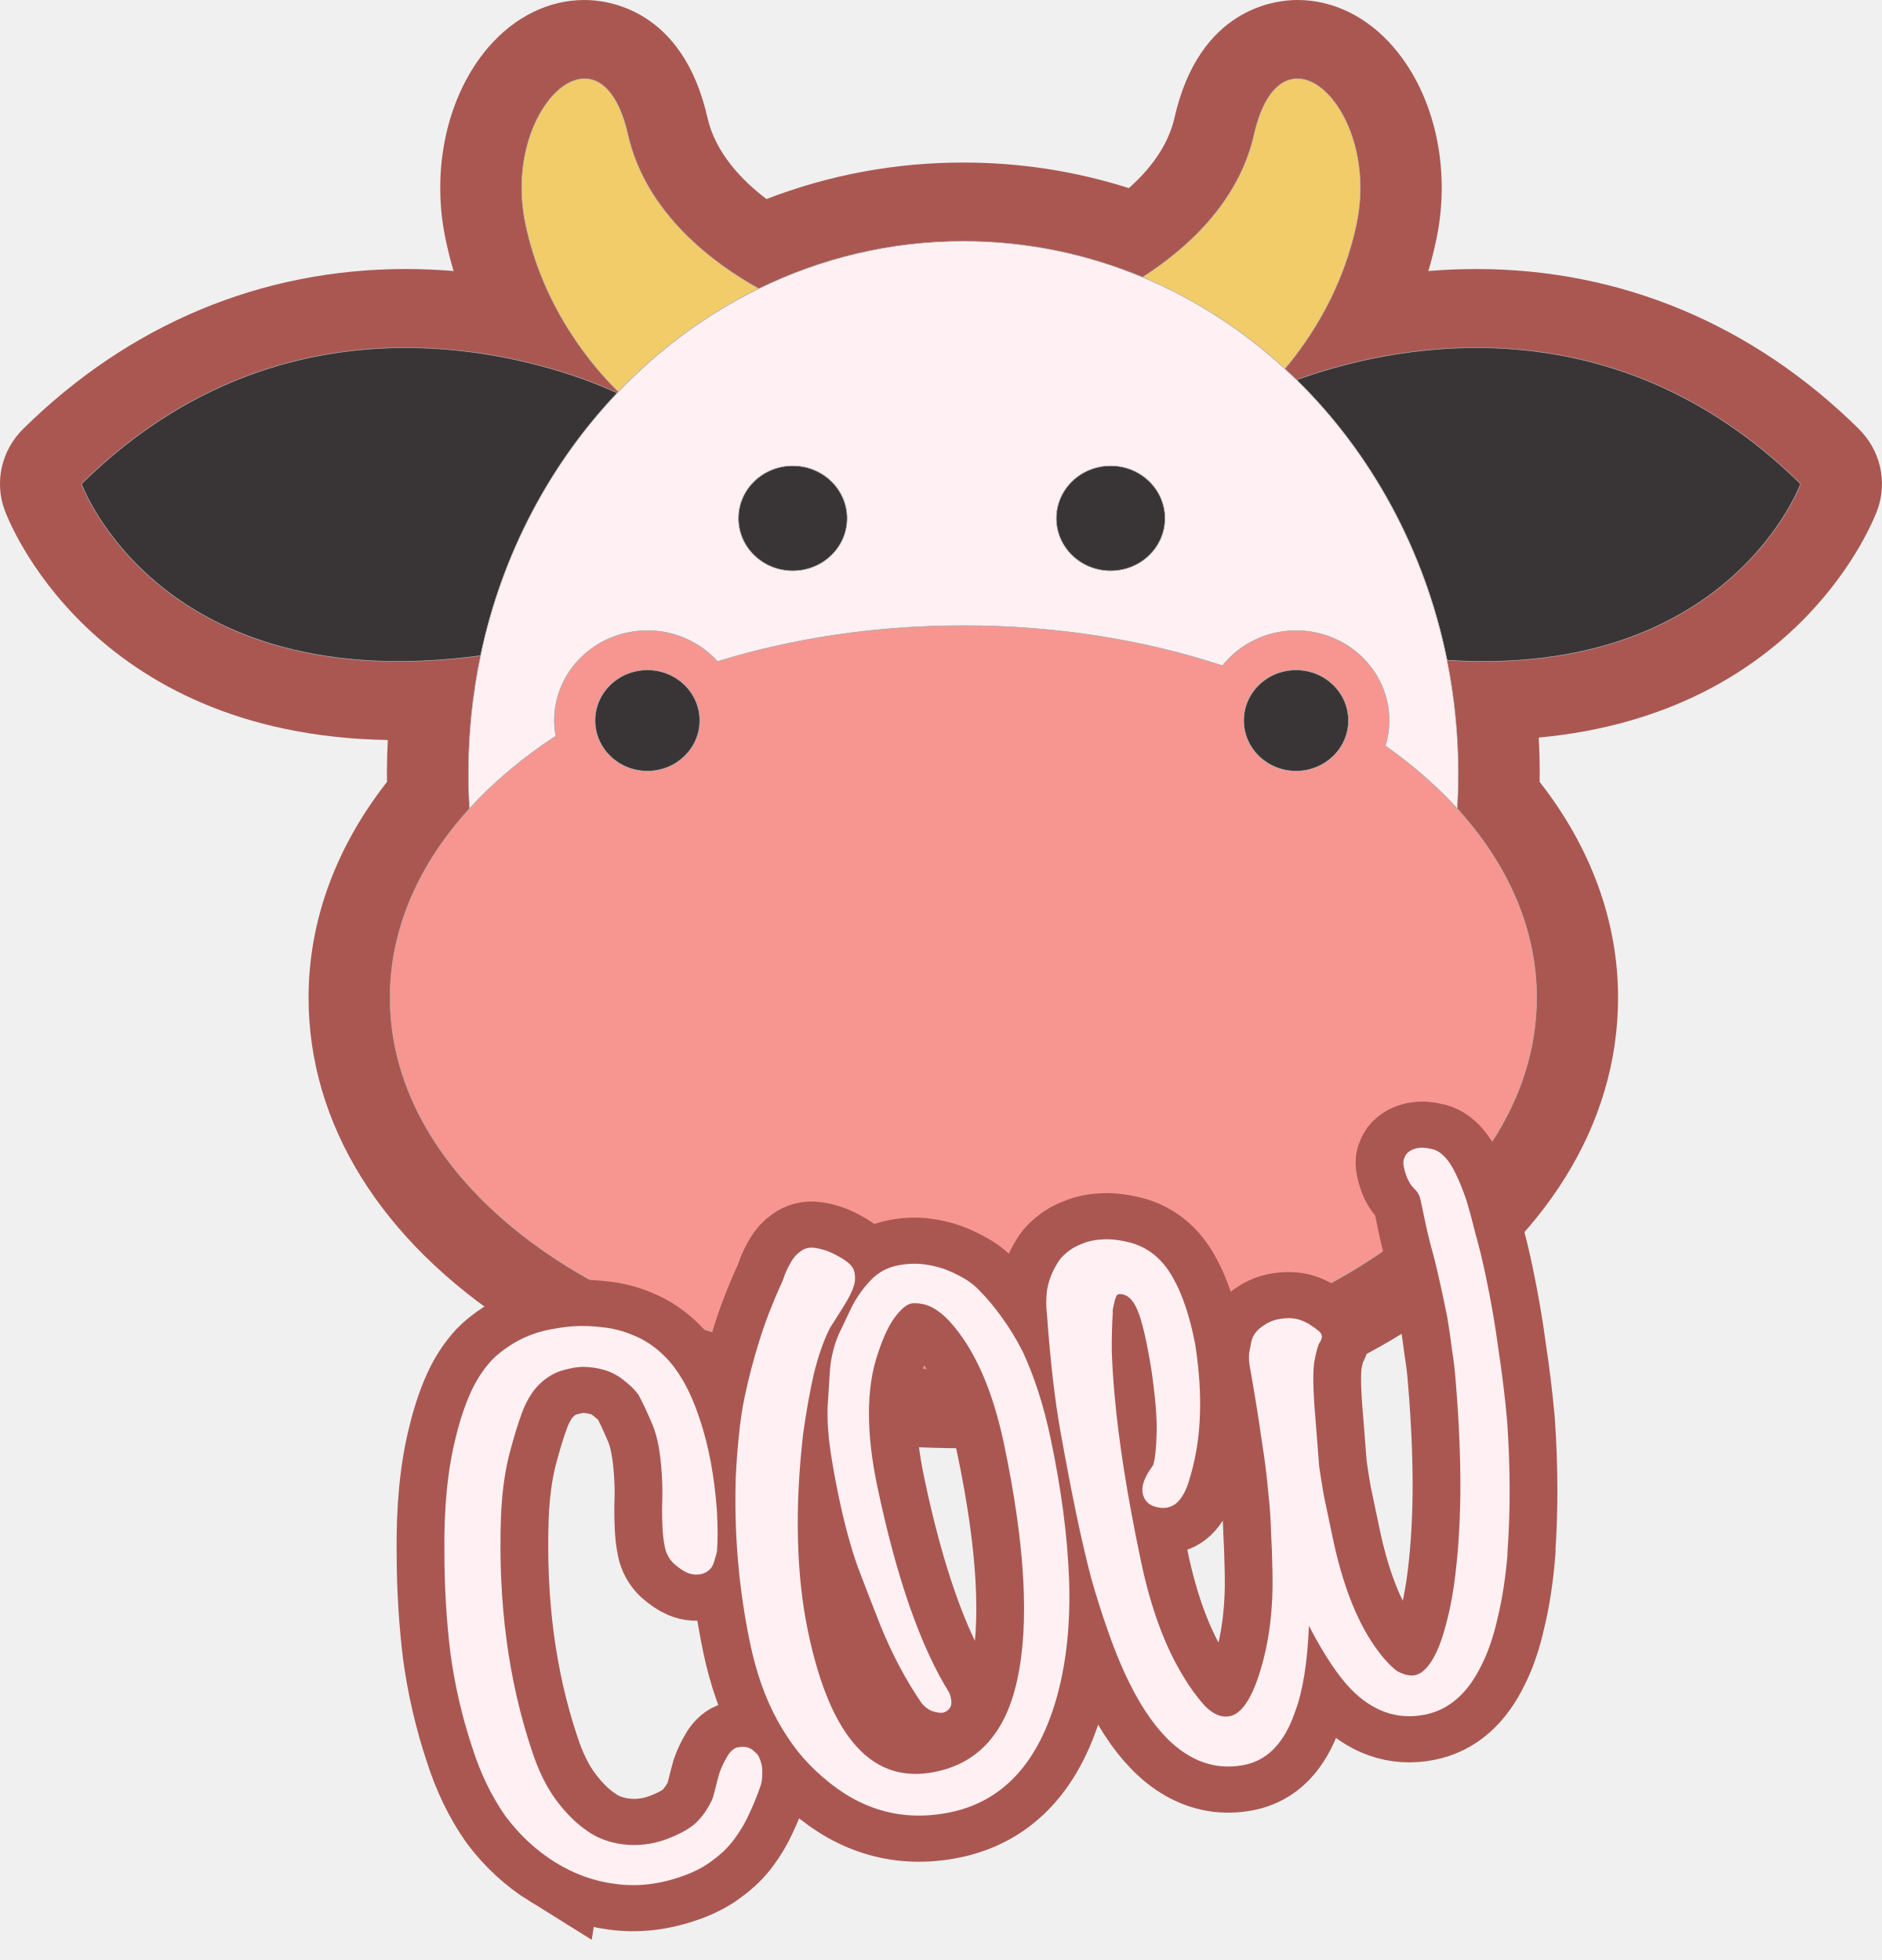
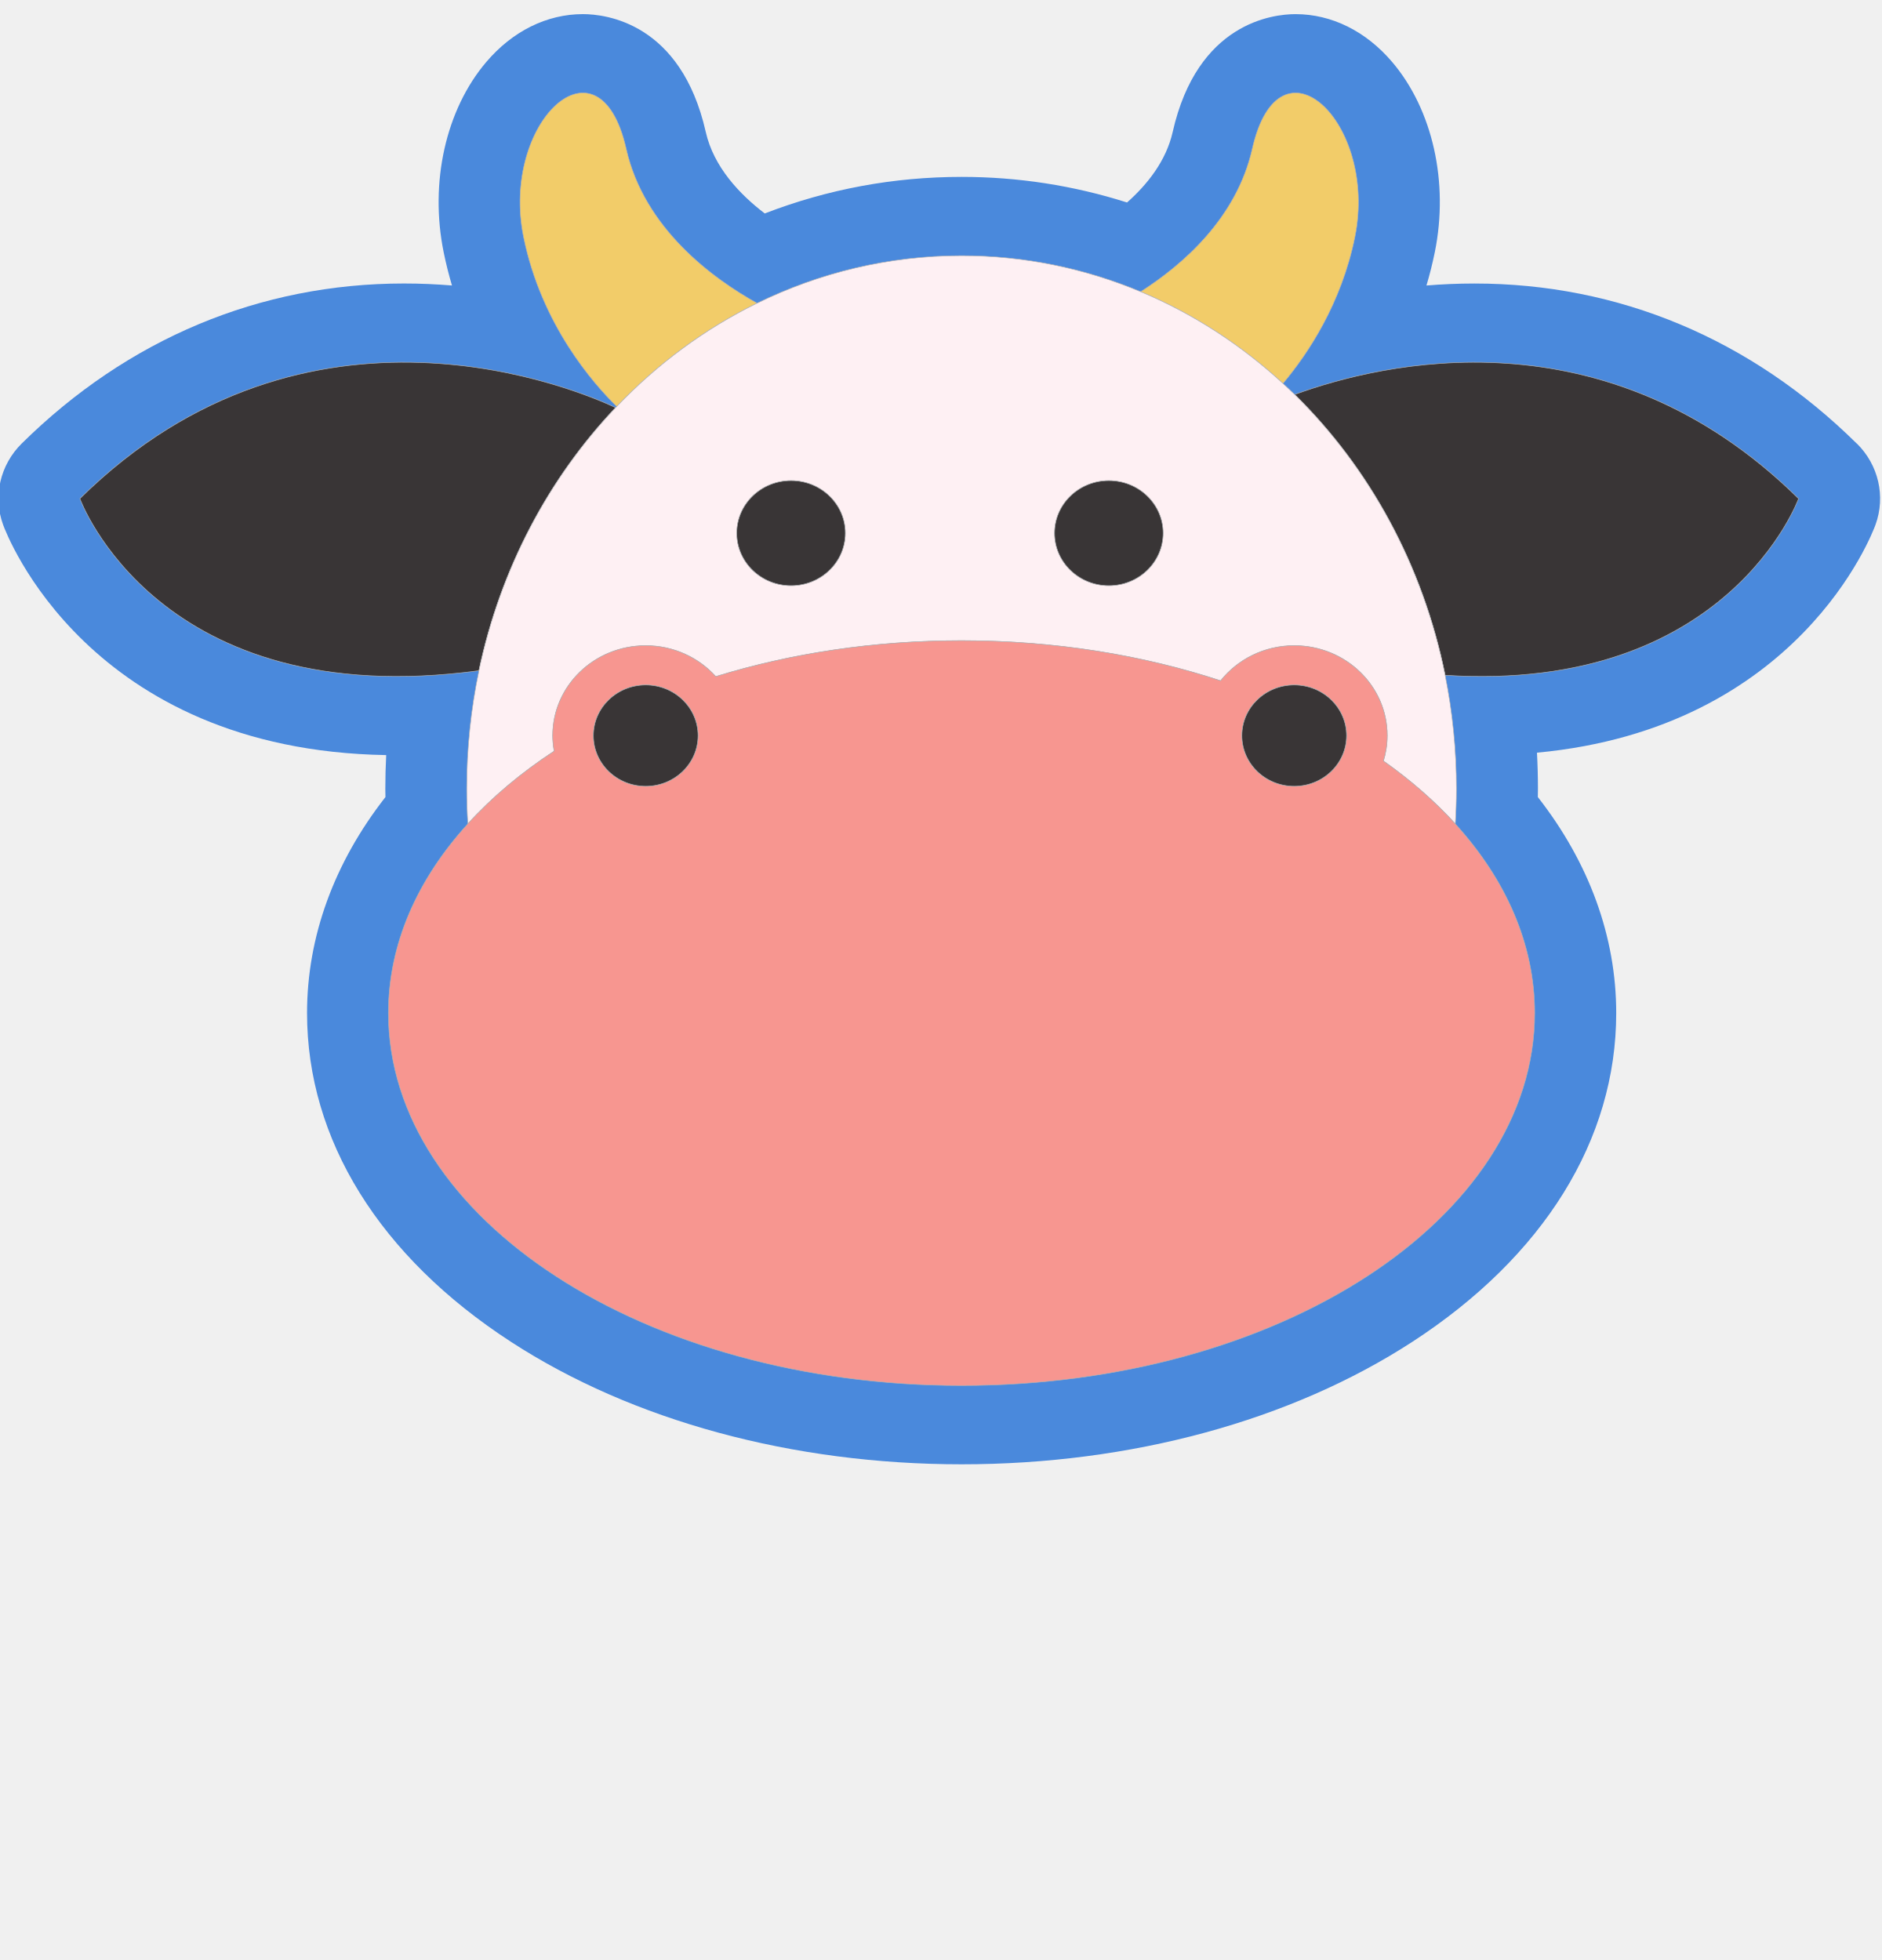
<svg xmlns="http://www.w3.org/2000/svg" width="144" height="150" viewBox="0 0 144 150" id="svg7445" version="1.1">
  <defs id="defs7447" />
  <g id="layer1" transform="translate(0,-902.3622)">
-     <g id="g3474">
-       <path d="m 142.218,935.179 c -8.113,-8 -18.228,-12.228 -29.255,-12.228 -1.265,0 -2.492,0.055 -3.674,0.152 0.245,-0.819 0.461,-1.67 0.64,-2.551 1.085,-5.325 -0.165,-10.891 -3.259,-14.526 -2.011,-2.363 -4.64,-3.664 -7.402,-3.664 -1.727,0 -7.509,0.649 -9.401,9.006 -0.497,2.195 -1.925,4 -3.494,5.39 -4.093,-1.3 -8.337,-1.957 -12.665,-1.957 -5.201,0 -10.252,0.939 -15.062,2.795 -1.919,-1.459 -3.91,-3.554 -4.516,-6.228 -1.892,-8.357 -7.674,-9.006 -9.401,-9.006 -2.762,0 -5.39,1.301 -7.401,3.664 -3.094,3.635 -4.343,9.201 -3.259,14.526 0.18,0.882 0.394,1.733 0.638,2.551 -1.181,-0.097 -2.406,-0.153 -3.671,-0.153 -11.027,0 -21.143,4.229 -29.256,12.229 -1.66,1.636 -2.215,4.041 -1.431,6.203 0.258,0.711 6.507,17.226 29.322,17.613 -0.044,0.856 -0.066,1.713 -0.066,2.571 0,0.21 0,0.422 0.005,0.636 -3.934,5.024 -6,10.686 -6,16.509 0,9.673 5.542,18.596 15.605,25.127 9.301,6.036 21.552,9.36 34.493,9.36 12.941,0 25.191,-3.324 34.493,-9.36 10.063,-6.531 15.604,-15.454 15.604,-25.127 0,-5.823 -2.065,-11.485 -5.999,-16.509 0.004,-0.214 0.004,-0.426 0.004,-0.636 0,-0.919 -0.025,-1.838 -0.075,-2.756 20.039,-1.868 25.668,-16.755 25.913,-17.429 0.781,-2.162 0.229,-4.565 -1.433,-6.201" style="fill:#aa5752;fill-opacity:1;fill-rule:nonzero;stroke:none;stroke-width:0.106;stroke-opacity:1" id="path4164-6" />
-       <path d="m 103.815,919.39 c 1.78,-8.74 -5.784,-15.905 -7.86,-6.734 -1.194,5.275 -5.281,8.84 -8.54,10.919 4.007,1.674 7.682,4.06 10.894,7.015 1.943,-2.311 4.474,-6.126 5.507,-11.2" style="fill:#f2cc69;fill-opacity:1;fill-rule:nonzero;stroke:#b3b3b3;stroke-width:0.041" id="path4180-6" />
-       <path d="m 137.769,939.393 c -14.772,-14.565 -32.002,-10.356 -38.566,-7.957 5.708,5.593 9.818,13.039 11.515,21.454 21.659,1.383 27.051,-13.497 27.051,-13.497" style="fill:#393536;fill-opacity:1;fill-rule:nonzero;stroke:#b3b3b3;stroke-width:0.041" id="path4182-3" />
-       <path d="m 58.059,924.454 c -3.362,-1.868 -8.631,-5.686 -10.015,-11.799 -2.076,-9.17 -9.64,-2.006 -7.86,6.734 1.367,6.713 5.355,11.226 7.134,12.959 3.111,-3.254 6.739,-5.938 10.741,-7.894" style="fill:#f2cc69;fill-opacity:1;fill-rule:nonzero;stroke:#b3b3b3;stroke-width:0.041" id="path4184-5" />
-       <path d="m 6.231,939.393 c 0,0 5.961,16.459 30.541,13.148 1.635,-7.781 5.341,-14.716 10.461,-20.103 -2.685,-1.263 -23.558,-10.245 -41.002,6.955" style="fill:#393536;fill-opacity:1;fill-rule:nonzero;stroke:#b3b3b3;stroke-width:0.041" id="path4186-2" />
-       <path d="m 84.981,946.041 c -2.293,0 -4.152,-1.796 -4.152,-4.012 0,-2.216 1.859,-4.012 4.152,-4.012 2.293,0 4.152,1.796 4.152,4.012 0,2.216 -1.859,4.012 -4.152,4.012 z m -24.322,0 c -2.293,0 -4.152,-1.796 -4.152,-4.012 0,-2.216 1.859,-4.012 4.152,-4.012 2.294,0 4.153,1.796 4.153,4.012 0,2.216 -1.859,4.012 -4.153,4.012 z m 37.65,-15.452 c -3.212,-2.954 -6.887,-5.341 -10.894,-7.015 -4.25,-1.776 -8.872,-2.752 -13.705,-2.752 -5.581,0 -10.88,1.3 -15.651,3.632 -4.002,1.956 -7.629,4.641 -10.741,7.894 l -0.085,0.089 c -5.12,5.387 -8.826,12.322 -10.461,20.103 -0.61,2.903 -0.934,5.923 -0.934,9.025 0,0.901 0.03,1.796 0.084,2.682 1.847,-2.028 4.07,-3.895 6.609,-5.559 -0.069,-0.385 -0.113,-0.78 -0.113,-1.184 0,-3.798 3.187,-6.878 7.118,-6.878 2.141,0 4.056,0.918 5.361,2.363 5.701,-1.759 12.079,-2.745 18.812,-2.745 7.134,0 13.87,1.106 19.825,3.067 1.302,-1.63 3.338,-2.685 5.634,-2.685 3.931,0 7.118,3.079 7.118,6.878 0,0.673 -0.105,1.322 -0.291,1.937 2.082,1.468 3.928,3.079 5.502,4.806 0.054,-0.887 0.084,-1.781 0.084,-2.682 0,-2.978 -0.3,-5.88 -0.864,-8.676 -1.697,-8.414 -5.807,-15.86 -11.515,-21.454 -0.294,-0.288 -0.593,-0.569 -0.894,-0.847" style="fill:#fef0f3;fill-opacity:1;fill-rule:nonzero;stroke:#b3b3b3;stroke-width:0.041" id="path4220-3" />
-       <path d="m 49.536,953.635 c 2.212,0 4.004,1.732 4.004,3.869 0,2.137 -1.792,3.869 -4.004,3.869 -2.211,0 -4.004,-1.732 -4.004,-3.869 0,-2.136 1.793,-3.869 4.004,-3.869 z m 49.633,0 c 2.211,0 4.004,1.732 4.004,3.869 0,2.137 -1.793,3.869 -4.004,3.869 -2.212,0 -4.005,-1.732 -4.005,-3.869 0,-2.136 1.793,-3.869 4.005,-3.869 z m 6.827,5.806 c 0.187,-0.615 0.291,-1.264 0.291,-1.937 0,-3.798 -3.187,-6.878 -7.118,-6.878 -2.296,0 -4.332,1.055 -5.634,2.685 -5.954,-1.961 -12.69,-3.067 -19.825,-3.067 -6.733,0 -13.111,0.986 -18.812,2.745 -1.305,-1.445 -3.22,-2.363 -5.361,-2.363 -3.931,0 -7.118,3.079 -7.118,6.878 0,0.405 0.044,0.799 0.113,1.184 -2.539,1.664 -4.761,3.531 -6.609,5.559 -3.861,4.239 -6.079,9.182 -6.079,14.463 0,15.722 19.64,28.467 43.867,28.467 24.227,0 43.866,-12.745 43.866,-28.467 0,-5.281 -2.218,-10.224 -6.078,-14.463 -1.574,-1.727 -3.42,-3.338 -5.502,-4.806" style="fill:#f79690;fill-opacity:1;fill-rule:nonzero;stroke:#b3b3b3;stroke-width:0.041" id="path4222-7" />
-       <path d="m 60.659,938.017 c -2.293,0 -4.152,1.796 -4.152,4.012 0,2.216 1.859,4.012 4.152,4.012 2.294,0 4.153,-1.796 4.153,-4.012 0,-2.216 -1.859,-4.012 -4.153,-4.012" style="fill:#393536;fill-opacity:1;fill-rule:nonzero;stroke:#b3b3b3;stroke-width:0.041" id="path4224-2" />
-       <path d="m 89.133,942.029 c 0,-2.216 -1.859,-4.012 -4.152,-4.012 -2.293,0 -4.152,1.796 -4.152,4.012 0,2.216 1.859,4.012 4.152,4.012 2.293,0 4.152,-1.796 4.152,-4.012" style="fill:#393536;fill-opacity:1;fill-rule:nonzero;stroke:#b3b3b3;stroke-width:0.041" id="path4226-6" />
-       <path d="m 49.536,961.373 c 2.212,0 4.004,-1.732 4.004,-3.869 0,-2.136 -1.792,-3.869 -4.004,-3.869 -2.211,0 -4.004,1.732 -4.004,3.869 0,2.137 1.793,3.869 4.004,3.869" style="fill:#393536;fill-opacity:1;fill-rule:nonzero;stroke:#b3b3b3;stroke-width:0.041" id="path4262-5" />
-       <path d="m 95.164,957.504 c 0,2.137 1.793,3.869 4.005,3.869 2.211,0 4.004,-1.732 4.004,-3.869 0,-2.136 -1.793,-3.869 -4.004,-3.869 -2.212,0 -4.005,1.732 -4.005,3.869" style="fill:#393536;fill-opacity:1;fill-rule:nonzero;stroke:#b3b3b3;stroke-width:0.041" id="path4264-6" />
-       <g id="text5215-3-8" style="font-style:normal;font-variant:normal;font-weight:normal;font-stretch:normal;font-size:51.778px;line-height:125%;font-family:Ubuntu;-inkscape-font-specification:Ubuntu;letter-spacing:0px;word-spacing:0px;fill:#ffffff;fill-opacity:1;stroke:#aa5752;stroke-width:7.183;stroke-linecap:butt;stroke-linejoin:miter;stroke-miterlimit:4;stroke-dasharray:none;stroke-opacity:1" transform="matrix(0.9970954,-0.1951734,0.2020056,0.9633721,0,0)">
-         <path id="path3384" style="font-style:normal;font-variant:normal;font-weight:normal;font-stretch:normal;font-family:'Variane Script';-inkscape-font-specification:'Variane Script';fill:#ffffff;stroke:#aa5752;stroke-width:7.183;stroke-miterlimit:4;stroke-dasharray:none;stroke-opacity:1" d="m -170.137,1050.154 q -1.812,-1.76 -2.951,-4.246 -1.087,-2.589 -1.398,-5.747 -0.414,-3.728 -0.155,-7.508 0.311,-3.78 1.087,-7.663 0.984,-5.23 2.641,-8.751 0.828,-1.812 1.76,-3.159 0.932,-1.346 2.123,-2.227 0.57,-0.414 1.553,-0.828 0.984,-0.414 2.175,-0.57 1.036,-0.103 2.278,0 1.243,0.104 2.485,0.518 1.243,0.362 2.33,1.139 1.139,0.777 1.968,2.071 0.57,0.88 0.984,2.175 0.414,1.294 0.621,3.159 0.362,3.262 -0.155,7.197 -0.155,1.036 -0.311,1.812 -0.155,0.725 -0.311,1.294 -0.104,0.259 -0.414,0.828 -0.311,0.57 -0.984,0.673 -0.621,0.052 -1.139,-0.311 -0.362,-0.259 -0.828,-0.88 -0.414,-0.621 -0.414,-1.398 0,-0.777 0.155,-1.709 0.155,-0.984 0.414,-2.071 0.259,-1.139 0.414,-2.485 0.259,-2.175 -0.052,-3.521 -0.259,-1.346 -0.518,-2.227 -0.259,-0.621 -0.828,-1.294 -0.518,-0.673 -1.243,-1.087 -0.777,-0.414 -1.502,-0.57 -0.673,-0.155 -1.709,-0.052 -0.932,0.103 -1.812,0.673 -0.88,0.57 -1.657,1.76 -0.828,1.346 -1.76,3.314 -0.88,1.916 -1.502,4.453 -2.33,9.734 -1.346,18.381 0.259,2.433 1.036,4.142 0.777,1.709 1.812,2.796 0.932,1.036 2.434,1.553 1.553,0.518 3.21,0.259 1.502,-0.259 2.33,-0.725 0.88,-0.518 1.657,-1.553 0.155,-0.207 0.414,-0.777 0.259,-0.57 0.57,-1.191 0.362,-0.621 0.777,-1.087 0.414,-0.518 0.88,-0.621 l 0.052,0 q 0.621,0 0.932,0.259 0.155,0.103 0.311,0.362 0.207,0.207 0.259,0.621 0.104,0.57 -0.052,1.139 -0.104,0.57 -0.362,0.984 -0.57,0.984 -1.243,1.916 -0.621,0.88 -1.45,1.657 -0.828,0.777 -1.916,1.294 -1.087,0.57 -2.537,0.777 -2.692,0.414 -5.022,-0.414 -2.278,-0.777 -4.09,-2.537 z" />
-         <path id="path3386" style="font-style:normal;font-variant:normal;font-weight:normal;font-stretch:normal;font-family:'Variane Script';-inkscape-font-specification:'Variane Script';fill:#ffffff;stroke:#aa5752;stroke-width:7.183;stroke-miterlimit:4;stroke-dasharray:none;stroke-opacity:1" d="m -127.801,1018.104 q 0.725,3.21 0.725,7.094 0,3.107 -0.207,5.851 -0.207,2.744 -0.621,5.23 -0.828,4.867 -2.589,8.492 -3.624,7.456 -9.89,7.456 -5.333,0 -8.699,-4.556 -0.828,-1.087 -1.45,-2.33 -0.621,-1.294 -1.036,-2.692 -0.414,-1.398 -0.621,-2.951 -0.207,-1.605 -0.207,-3.314 0,-6.472 1.502,-12.893 0.414,-1.657 0.88,-3.158 0.466,-1.553 1.036,-2.9 0.88,-2.071 1.968,-4.09 1.087,-2.019 2.485,-3.987 0.155,-0.207 0.414,-0.673 0.311,-0.466 0.673,-0.88 0.362,-0.414 0.828,-0.621 0.518,-0.259 1.087,-0.052 0.88,0.311 1.657,1.036 0.777,0.673 0.88,1.191 0.052,0.414 -0.052,0.777 -0.052,0.311 -0.362,0.777 -0.259,0.414 -0.777,0.984 -0.466,0.518 -1.243,1.346 -0.207,0.207 -0.311,0.362 -0.932,1.243 -1.812,3.159 -0.828,1.864 -1.709,4.401 -1.346,4.194 -2.019,8.026 -0.673,3.78 -0.673,7.145 0,6.472 1.864,9.579 1.76,3.003 5.281,3.003 5.022,0 7.508,-5.747 2.692,-6.162 2.692,-18.226 0,-6.524 -2.123,-10.2 -0.414,-0.725 -0.984,-1.243 -0.57,-0.518 -1.398,-0.673 -0.57,-0.103 -1.502,0.725 -0.88,0.777 -1.864,2.537 -2.123,3.676 -2.123,10.2 0,10.873 2.123,16.828 0.104,0.777 -0.155,1.087 -0.259,0.311 -0.673,0.311 -0.362,-0.052 -0.777,-0.311 -0.414,-0.311 -0.621,-0.777 -1.191,-2.951 -1.812,-6.472 -0.414,-2.485 -0.777,-4.867 -0.311,-2.434 -0.311,-5.54 0,-2.019 0.104,-3.78 0.104,-1.76 0.466,-3.314 0.414,-1.553 0.777,-2.9 0.414,-1.346 1.139,-2.433 0.725,-0.984 1.398,-1.916 0.725,-0.932 1.605,-1.605 1.036,-0.828 2.226,-0.88 1.243,-0.052 2.33,0.362 1.139,0.414 2.071,1.191 0.932,0.725 1.398,1.502 0.725,1.139 1.294,2.485 0.57,1.294 0.984,2.848 z" />
-         <path id="path3388" style="font-style:normal;font-variant:normal;font-weight:normal;font-stretch:normal;font-family:'Variane Script';-inkscape-font-specification:'Variane Script';fill:#ffffff;stroke:#aa5752;stroke-width:7.183;stroke-miterlimit:4;stroke-dasharray:none;stroke-opacity:1" d="m -92.749,1013.185 q 0.104,1.191 0.155,2.744 0.104,1.502 0.104,3.417 0,3.003 -0.207,5.851 -0.155,2.848 -0.466,5.54 -0.725,5.385 -2.019,10.045 l 0,0.052 q -0.777,2.692 -1.709,4.712 -0.88,2.019 -1.916,3.366 -2.175,2.951 -4.971,2.951 -3.158,0 -5.074,-3.107 -1.087,-1.812 -2.019,-5.178 0,-0.104 -0.052,-0.155 0,-0.052 0,-0.104 -1.036,4.246 -2.382,6.42 -1.864,3.262 -4.556,3.262 -2.226,0 -3.883,-1.502 -1.553,-1.398 -2.589,-4.142 -1.036,-2.796 -1.502,-6.679 -0.259,-1.968 -0.414,-4.246 -0.104,-2.278 -0.104,-4.919 0,-2.744 0.104,-6.576 0.104,-3.832 0.828,-9.32 0.052,-0.777 0.362,-1.76 0.362,-0.984 1.087,-1.812 0.362,-0.466 0.932,-0.777 0.621,-0.362 1.346,-0.466 0.725,-0.155 1.657,0 0.932,0.155 2.019,0.725 1.76,0.984 2.434,3.21 0.673,2.123 0.621,5.437 -0.155,3.055 -0.777,5.592 -0.621,2.589 -1.864,4.867 -0.518,0.932 -1.139,1.346 -0.777,0.466 -1.657,0 -0.621,-0.311 -0.725,-0.984 -0.155,-0.984 1.191,-2.227 0.362,-0.673 0.725,-2.278 0.414,-1.657 0.621,-5.022 0.155,-3.417 -0.104,-4.764 -0.259,-1.398 -1.139,-1.502 -0.155,0 -0.259,0.207 -0.104,0.155 -0.207,0.414 -0.104,0.207 -0.207,0.466 -0.052,0.207 -0.052,0.259 -0.362,1.346 -0.673,2.951 -0.259,1.553 -0.466,3.366 -0.621,5.385 -0.621,12.996 0,5.747 1.398,9.631 0.414,1.243 1.087,2.434 0.725,1.139 1.657,1.139 1.346,0 2.9,-2.9 1.709,-3.159 2.485,-7.456 0.311,-1.709 0.518,-3.107 0.259,-1.45 0.414,-3.158 0.207,-1.709 0.311,-3.987 0.155,-2.278 0.259,-5.644 0,-0.57 0.155,-1.139 0.104,-0.259 0.311,-0.777 0.207,-0.57 0.777,-0.932 0.259,-0.155 0.673,-0.311 0.466,-0.155 0.88,-0.155 0.984,0 1.605,0.362 0.621,0.362 1.191,1.087 0.414,0.466 -0.052,0.932 -0.259,0.259 -0.725,1.45 -0.414,1.191 -0.777,4.298 -0.155,1.243 -0.259,2.071 -0.104,0.777 -0.207,1.657 -0.052,0.88 -0.104,2.175 0,1.243 0,3.469 0,5.437 1.398,8.854 0.621,1.502 1.294,2.278 0.673,0.57 1.243,0.57 0.88,0 1.916,-1.398 0.57,-0.777 1.139,-1.968 0.621,-1.243 1.191,-2.848 1.087,-3.107 1.916,-6.99 0.828,-3.935 1.398,-8.699 0.155,-1.191 0.207,-2.433 0.104,-1.243 0.155,-2.589 0,-0.88 0,-1.968 0,-1.139 -0.052,-2.641 -0.104,-1.605 -0.104,-2.744 0,-1.139 0,-1.812 0,-0.621 -0.259,-0.984 -0.466,-0.673 -0.466,-1.864 0,-0.362 0.104,-0.57 0.155,-0.259 0.259,-0.362 0.362,-0.311 0.932,-0.311 0.466,0 0.984,0.259 0.57,0.207 0.984,0.984 0.518,0.932 0.828,3.417 z" />
-       </g>
-       <g id="text5215-3" style="font-style:normal;font-variant:normal;font-weight:normal;font-stretch:normal;font-size:51.778px;line-height:125%;font-family:Ubuntu;-inkscape-font-specification:Ubuntu;letter-spacing:0px;word-spacing:0px;fill:#fef0f3;fill-opacity:1;stroke:none;stroke-width:1px;stroke-linecap:butt;stroke-linejoin:miter;stroke-opacity:1" transform="matrix(0.9970954,-0.1951734,0.2020056,0.9633721,0,0)">
-         <path id="path3377" style="font-style:normal;font-variant:normal;font-weight:normal;font-stretch:normal;font-family:'Variane Script';-inkscape-font-specification:'Variane Script';fill:#fef0f3;fill-opacity:1" d="m -170.137,1050.154 q -1.812,-1.76 -2.951,-4.246 -1.087,-2.589 -1.398,-5.747 -0.414,-3.728 -0.155,-7.508 0.311,-3.78 1.087,-7.663 0.984,-5.23 2.641,-8.751 0.828,-1.812 1.76,-3.158 0.932,-1.346 2.123,-2.227 0.57,-0.414 1.553,-0.828 0.984,-0.414 2.175,-0.57 1.036,-0.104 2.278,0 1.243,0.104 2.485,0.518 1.243,0.362 2.33,1.139 1.139,0.777 1.968,2.071 0.57,0.88 0.984,2.175 0.414,1.294 0.621,3.159 0.362,3.262 -0.155,7.197 -0.155,1.036 -0.311,1.812 -0.155,0.725 -0.311,1.294 -0.104,0.259 -0.414,0.828 -0.311,0.57 -0.984,0.673 -0.621,0.052 -1.139,-0.311 -0.362,-0.259 -0.828,-0.88 -0.414,-0.621 -0.414,-1.398 0,-0.777 0.155,-1.709 0.155,-0.984 0.414,-2.071 0.259,-1.139 0.414,-2.485 0.259,-2.175 -0.052,-3.521 -0.259,-1.346 -0.518,-2.226 -0.259,-0.621 -0.828,-1.294 -0.518,-0.673 -1.243,-1.087 -0.777,-0.414 -1.502,-0.57 -0.673,-0.155 -1.709,-0.052 -0.932,0.104 -1.812,0.673 -0.88,0.57 -1.657,1.76 -0.828,1.346 -1.76,3.314 -0.88,1.916 -1.502,4.453 -2.33,9.734 -1.346,18.381 0.259,2.434 1.036,4.142 0.777,1.709 1.812,2.796 0.932,1.036 2.434,1.553 1.553,0.518 3.21,0.259 1.502,-0.259 2.33,-0.725 0.88,-0.518 1.657,-1.553 0.155,-0.207 0.414,-0.777 0.259,-0.57 0.57,-1.191 0.362,-0.621 0.777,-1.087 0.414,-0.518 0.88,-0.621 l 0.052,0 q 0.621,0 0.932,0.259 0.155,0.103 0.311,0.362 0.207,0.207 0.259,0.621 0.104,0.57 -0.052,1.139 -0.104,0.57 -0.362,0.984 -0.57,0.984 -1.243,1.916 -0.621,0.88 -1.45,1.657 -0.828,0.777 -1.916,1.294 -1.087,0.57 -2.537,0.777 -2.692,0.414 -5.022,-0.414 -2.278,-0.777 -4.09,-2.537 z" />
-         <path id="path3379" style="font-style:normal;font-variant:normal;font-weight:normal;font-stretch:normal;font-family:'Variane Script';-inkscape-font-specification:'Variane Script';fill:#fef0f3;fill-opacity:1" d="m -127.801,1018.104 q 0.725,3.21 0.725,7.094 0,3.107 -0.207,5.851 -0.207,2.744 -0.621,5.23 -0.828,4.867 -2.589,8.492 -3.624,7.456 -9.89,7.456 -5.333,0 -8.699,-4.556 -0.828,-1.087 -1.45,-2.33 -0.621,-1.294 -1.036,-2.692 -0.414,-1.398 -0.621,-2.951 -0.207,-1.605 -0.207,-3.314 0,-6.472 1.502,-12.893 0.414,-1.657 0.88,-3.159 0.466,-1.553 1.036,-2.9 0.88,-2.071 1.968,-4.09 1.087,-2.019 2.485,-3.987 0.155,-0.207 0.414,-0.673 0.311,-0.466 0.673,-0.88 0.362,-0.414 0.828,-0.621 0.518,-0.259 1.087,-0.052 0.88,0.311 1.657,1.036 0.777,0.673 0.88,1.191 0.052,0.414 -0.052,0.777 -0.052,0.311 -0.362,0.777 -0.259,0.414 -0.777,0.984 -0.466,0.518 -1.243,1.346 -0.207,0.207 -0.311,0.362 -0.932,1.243 -1.812,3.158 -0.828,1.864 -1.709,4.401 -1.346,4.194 -2.019,8.026 -0.673,3.78 -0.673,7.145 0,6.472 1.864,9.579 1.76,3.003 5.281,3.003 5.022,0 7.508,-5.747 2.692,-6.162 2.692,-18.226 0,-6.524 -2.123,-10.2 -0.414,-0.725 -0.984,-1.243 -0.57,-0.518 -1.398,-0.673 -0.57,-0.104 -1.502,0.725 -0.88,0.777 -1.864,2.537 -2.123,3.676 -2.123,10.2 0,10.873 2.123,16.828 0.104,0.777 -0.155,1.087 -0.259,0.311 -0.673,0.311 -0.362,-0.052 -0.777,-0.311 -0.414,-0.311 -0.621,-0.777 -1.191,-2.951 -1.812,-6.472 -0.414,-2.485 -0.777,-4.867 -0.311,-2.434 -0.311,-5.54 0,-2.019 0.104,-3.78 0.104,-1.76 0.466,-3.314 0.414,-1.553 0.777,-2.9 0.414,-1.346 1.139,-2.434 0.725,-0.984 1.398,-1.916 0.725,-0.932 1.605,-1.605 1.036,-0.828 2.226,-0.88 1.243,-0.052 2.33,0.362 1.139,0.414 2.071,1.191 0.932,0.725 1.398,1.502 0.725,1.139 1.294,2.485 0.57,1.294 0.984,2.848 z" />
-         <path id="path3381" style="font-style:normal;font-variant:normal;font-weight:normal;font-stretch:normal;font-family:'Variane Script';-inkscape-font-specification:'Variane Script';fill:#fef0f3;fill-opacity:1" d="m -92.749,1013.185 q 0.104,1.191 0.155,2.744 0.104,1.502 0.104,3.417 0,3.003 -0.207,5.851 -0.155,2.848 -0.466,5.54 -0.725,5.385 -2.019,10.045 l 0,0.052 q -0.777,2.692 -1.709,4.712 -0.88,2.019 -1.916,3.365 -2.175,2.951 -4.971,2.951 -3.158,0 -5.074,-3.107 -1.087,-1.812 -2.019,-5.178 0,-0.104 -0.052,-0.155 0,-0.052 0,-0.103 -1.036,4.246 -2.382,6.42 -1.864,3.262 -4.556,3.262 -2.226,0 -3.883,-1.502 -1.553,-1.398 -2.589,-4.142 -1.036,-2.796 -1.502,-6.679 -0.259,-1.968 -0.414,-4.246 -0.104,-2.278 -0.104,-4.919 0,-2.744 0.104,-6.576 0.104,-3.832 0.828,-9.32 0.052,-0.777 0.362,-1.76 0.362,-0.984 1.087,-1.812 0.362,-0.466 0.932,-0.777 0.621,-0.362 1.346,-0.466 0.725,-0.155 1.657,0 0.932,0.155 2.019,0.725 1.76,0.984 2.434,3.21 0.673,2.123 0.621,5.437 -0.155,3.055 -0.777,5.592 -0.621,2.589 -1.864,4.867 -0.518,0.932 -1.139,1.346 -0.777,0.466 -1.657,0 -0.621,-0.311 -0.725,-0.984 -0.155,-0.984 1.191,-2.227 0.362,-0.673 0.725,-2.278 0.414,-1.657 0.621,-5.022 0.155,-3.417 -0.104,-4.764 -0.259,-1.398 -1.139,-1.502 -0.155,0 -0.259,0.207 -0.104,0.155 -0.207,0.414 -0.104,0.207 -0.207,0.466 -0.052,0.207 -0.052,0.259 -0.362,1.346 -0.673,2.951 -0.259,1.553 -0.466,3.366 -0.621,5.385 -0.621,12.996 0,5.747 1.398,9.631 0.414,1.243 1.087,2.434 0.725,1.139 1.657,1.139 1.346,0 2.9,-2.9 1.709,-3.159 2.485,-7.456 0.311,-1.709 0.518,-3.107 0.259,-1.45 0.414,-3.159 0.207,-1.709 0.311,-3.987 0.155,-2.278 0.259,-5.644 0,-0.57 0.155,-1.139 0.104,-0.259 0.311,-0.777 0.207,-0.57 0.777,-0.932 0.259,-0.155 0.673,-0.311 0.466,-0.155 0.88,-0.155 0.984,0 1.605,0.362 0.621,0.362 1.191,1.087 0.414,0.466 -0.052,0.932 -0.259,0.259 -0.725,1.45 -0.414,1.191 -0.777,4.298 -0.155,1.243 -0.259,2.071 -0.104,0.777 -0.207,1.657 -0.052,0.88 -0.104,2.175 0,1.243 0,3.469 0,5.437 1.398,8.854 0.621,1.502 1.294,2.278 0.673,0.57 1.243,0.57 0.88,0 1.916,-1.398 0.57,-0.777 1.139,-1.968 0.621,-1.243 1.191,-2.848 1.087,-3.107 1.916,-6.99 0.828,-3.935 1.398,-8.699 0.155,-1.191 0.207,-2.434 0.104,-1.243 0.155,-2.589 0,-0.88 0,-1.968 0,-1.139 -0.052,-2.641 -0.104,-1.605 -0.104,-2.744 0,-1.139 0,-1.812 0,-0.621 -0.259,-0.984 -0.466,-0.673 -0.466,-1.864 0,-0.362 0.104,-0.57 0.155,-0.259 0.259,-0.362 0.362,-0.311 0.932,-0.311 0.466,0 0.984,0.259 0.57,0.207 0.984,0.984 0.518,0.932 0.828,3.417 z" />
-       </g>
+     <g id="g5559" transform="matrix(0.9950632,0,0,1,-5.7640236e-4,0)">
+       <path d="m 142.769,936.304 c -8.151,-8.011 -18.314,-12.244 -29.392,-12.244 -1.27,0 -2.503,0.055 -3.691,0.152 0.246,-0.82 0.463,-1.672 0.643,-2.554 1.09,-5.332 -0.165,-10.905 -3.274,-14.545 -2.021,-2.366 -4.662,-3.669 -7.437,-3.669 -1.735,0 -7.544,0.65 -9.445,9.018 -0.499,2.198 -1.934,4.006 -3.51,5.397 -4.112,-1.301 -8.377,-1.959 -12.724,-1.959 -5.225,0 -10.3,0.94 -15.133,2.798 -1.928,-1.461 -3.929,-3.559 -4.537,-6.237 -1.901,-8.368 -7.71,-9.018 -9.445,-9.018 -2.775,0 -5.416,1.303 -7.436,3.669 -3.109,3.64 -4.363,9.213 -3.274,14.545 0.181,0.883 0.396,1.735 0.641,2.554 -1.186,-0.097 -2.418,-0.153 -3.688,-0.153 -11.078,0 -21.243,4.234 -29.394,12.245 -1.668,1.638 -2.225,4.046 -1.437,6.211 0.259,0.712 6.537,17.248 29.46,17.636 -0.043,0.857 -0.066,1.716 -0.066,2.575 0,0.21 0,0.423 0.009,0.637 -3.952,5.031 -6.028,10.7 -6.028,16.531 0,9.686 5.568,18.621 15.679,25.16 9.345,6.044 21.653,9.373 34.655,9.373 13.002,0 25.31,-3.329 34.655,-9.373 10.11,-6.539 15.678,-15.474 15.678,-25.16 0,-5.831 -2.074,-11.5 -6.027,-16.531 0.008,-0.214 0.008,-0.427 0.008,-0.637 0,-0.92 -0.025,-1.841 -0.075,-2.76 20.134,-1.87 25.789,-16.777 26.035,-17.452 0.785,-2.165 0.23,-4.572 -1.44,-6.209" style="fill:#4a89dc;fill-opacity:1;fill-rule:nonzero;stroke:none;stroke-width:0.106;stroke-opacity:1" id="path4164-6-2-3" />
+       <path d="m 104.187,920.494 c 1.788,-8.752 -5.811,-15.926 -7.897,-6.743 -1.2,5.282 -5.306,8.851 -8.58,10.934 4.025,1.676 7.718,4.066 10.945,7.024 1.952,-2.314 4.495,-6.134 5.533,-11.214" style="fill:#f2cc69;fill-opacity:1;fill-rule:nonzero;stroke:#b3b3b3;stroke-width:0.041" id="path4180-6-6-6" />
+       <path d="m 138.299,940.523 c -14.841,-14.585 -32.153,-10.369 -38.747,-7.967 5.735,5.601 9.864,13.057 11.569,21.482 21.761,1.385 27.178,-13.515 27.178,-13.515" style="fill:#393536;fill-opacity:1;fill-rule:nonzero;stroke:#b3b3b3;stroke-width:0.041" id="path4182-3-1-7" />
+       <path d="m 58.215,925.565 c -3.377,-1.871 -8.671,-5.694 -10.062,-11.815 -2.086,-9.182 -9.685,-2.009 -7.897,6.743 1.373,6.722 5.381,11.241 7.167,12.976 3.126,-3.258 6.771,-5.946 10.791,-7.905" style="fill:#f2cc69;fill-opacity:1;fill-rule:nonzero;stroke:#b3b3b3;stroke-width:0.041" id="path4184-5-8-5" />
+       <path d="m 6.144,940.523 c 0,0 5.989,16.481 30.684,13.165 1.643,-7.791 5.366,-14.735 10.51,-20.13 -2.698,-1.265 -23.669,-10.258 -41.195,6.964" style="fill:#393536;fill-opacity:1;fill-rule:nonzero;stroke:#b3b3b3;stroke-width:0.041" id="path4186-2-7-3" />
+       <path d="m 85.263,947.181 c -2.304,0 -4.172,-1.799 -4.172,-4.017 0,-2.219 1.868,-4.017 4.172,-4.017 2.304,0 4.172,1.798 4.172,4.017 0,2.218 -1.868,4.017 -4.172,4.017 z m -24.436,0 c -2.304,0 -4.172,-1.799 -4.172,-4.017 0,-2.219 1.868,-4.017 4.172,-4.017 2.304,0 4.172,1.798 4.172,4.017 0,2.218 -1.868,4.017 -4.172,4.017 z m 37.827,-15.472 c -3.227,-2.958 -6.919,-5.348 -10.945,-7.024 -4.27,-1.778 -8.913,-2.756 -13.77,-2.756 -5.608,0 -10.931,1.301 -15.724,3.637 -4.02,1.959 -7.665,4.647 -10.791,7.905 l -0.085,0.089 c -5.144,5.394 -8.867,12.339 -10.51,20.13 -0.613,2.907 -0.939,5.931 -0.939,9.037 0,0.903 0.03,1.798 0.084,2.686 1.856,-2.031 4.089,-3.9 6.64,-5.567 -0.07,-0.386 -0.113,-0.781 -0.113,-1.186 0,-3.804 3.202,-6.887 7.152,-6.887 2.151,0 4.075,0.919 5.387,2.366 5.728,-1.761 12.136,-2.749 18.901,-2.749 7.168,0 13.935,1.108 19.918,3.071 1.308,-1.632 3.353,-2.689 5.661,-2.689 3.95,0 7.152,3.083 7.152,6.887 0,0.674 -0.105,1.324 -0.293,1.94 2.091,1.47 3.946,3.083 5.528,4.813 0.054,-0.888 0.084,-1.783 0.084,-2.686 0,-2.982 -0.301,-5.887 -0.868,-8.687 -1.705,-8.425 -5.834,-15.881 -11.569,-21.482 -0.295,-0.288 -0.596,-0.57 -0.899,-0.848" style="fill:#fef0f3;fill-opacity:1;fill-rule:nonzero;stroke:#b3b3b3;stroke-width:0.041" id="path4220-3-9-5" />
+       <path d="m 49.652,954.785 c 2.222,0 4.023,1.735 4.023,3.874 0,2.14 -1.801,3.874 -4.023,3.874 -2.222,0 -4.023,-1.734 -4.023,-3.874 0,-2.139 1.801,-3.874 4.023,-3.874 z m 49.866,0 c 2.222,0 4.023,1.735 4.023,3.874 0,2.14 -1.801,3.874 -4.023,3.874 -2.222,0 -4.023,-1.734 -4.023,-3.874 0,-2.139 1.801,-3.874 4.023,-3.874 z m 6.859,5.814 c 0.187,-0.616 0.293,-1.266 0.293,-1.94 0,-3.804 -3.202,-6.887 -7.152,-6.887 -2.307,0 -4.353,1.056 -5.661,2.689 -5.983,-1.964 -12.75,-3.071 -19.918,-3.071 -6.765,0 -13.173,0.987 -18.901,2.749 -1.311,-1.447 -3.236,-2.366 -5.387,-2.366 -3.95,0 -7.152,3.083 -7.152,6.887 0,0.405 0.043,0.8 0.113,1.186 -2.55,1.667 -4.784,3.536 -6.64,5.567 -3.879,4.244 -6.108,9.194 -6.108,14.482 0,15.743 19.732,28.504 44.073,28.504 24.341,0 44.072,-12.762 44.072,-28.504 0,-5.288 -2.229,-10.238 -6.106,-14.482 -1.581,-1.73 -3.436,-3.343 -5.528,-4.813" style="fill:#f79690;fill-opacity:1;fill-rule:nonzero;stroke:#b3b3b3;stroke-width:0.041" id="path4222-7-2-6" />
+       <path d="m 60.827,939.146 c -2.304,0 -4.172,1.798 -4.172,4.017 0,2.218 1.868,4.017 4.172,4.017 2.304,0 4.172,-1.799 4.172,-4.017 0,-2.219 -1.868,-4.017 -4.172,-4.017" style="fill:#393536;fill-opacity:1;fill-rule:nonzero;stroke:#b3b3b3;stroke-width:0.041" id="path4224-2-0-2" />
+       <path d="m 89.435,943.163 c 0,-2.219 -1.868,-4.017 -4.172,-4.017 -2.304,0 -4.172,1.798 -4.172,4.017 0,2.218 1.868,4.017 4.172,4.017 2.304,0 4.172,-1.799 4.172,-4.017" style="fill:#393536;fill-opacity:1;fill-rule:nonzero;stroke:#b3b3b3;stroke-width:0.041" id="path4226-6-2-9" />
+       <path d="m 49.652,962.533 c 2.222,0 4.023,-1.734 4.023,-3.874 0,-2.139 -1.801,-3.874 -4.023,-3.874 -2.222,0 -4.023,1.735 -4.023,3.874 0,2.14 1.801,3.874 4.023,3.874" style="fill:#393536;fill-opacity:1;fill-rule:nonzero;stroke:#b3b3b3;stroke-width:0.041" id="path4262-5-3-1" />
+       <path d="m 95.495,958.659 c 0,2.14 1.801,3.874 4.023,3.874 2.222,0 4.023,-1.734 4.023,-3.874 0,-2.139 -1.801,-3.874 -4.023,-3.874 -2.222,0 -4.023,1.735 -4.023,3.874" style="fill:#393536;fill-opacity:1;fill-rule:nonzero;stroke:#b3b3b3;stroke-width:0.041" id="path4264-6-7-2" />
    </g>
  </g>
</svg>
